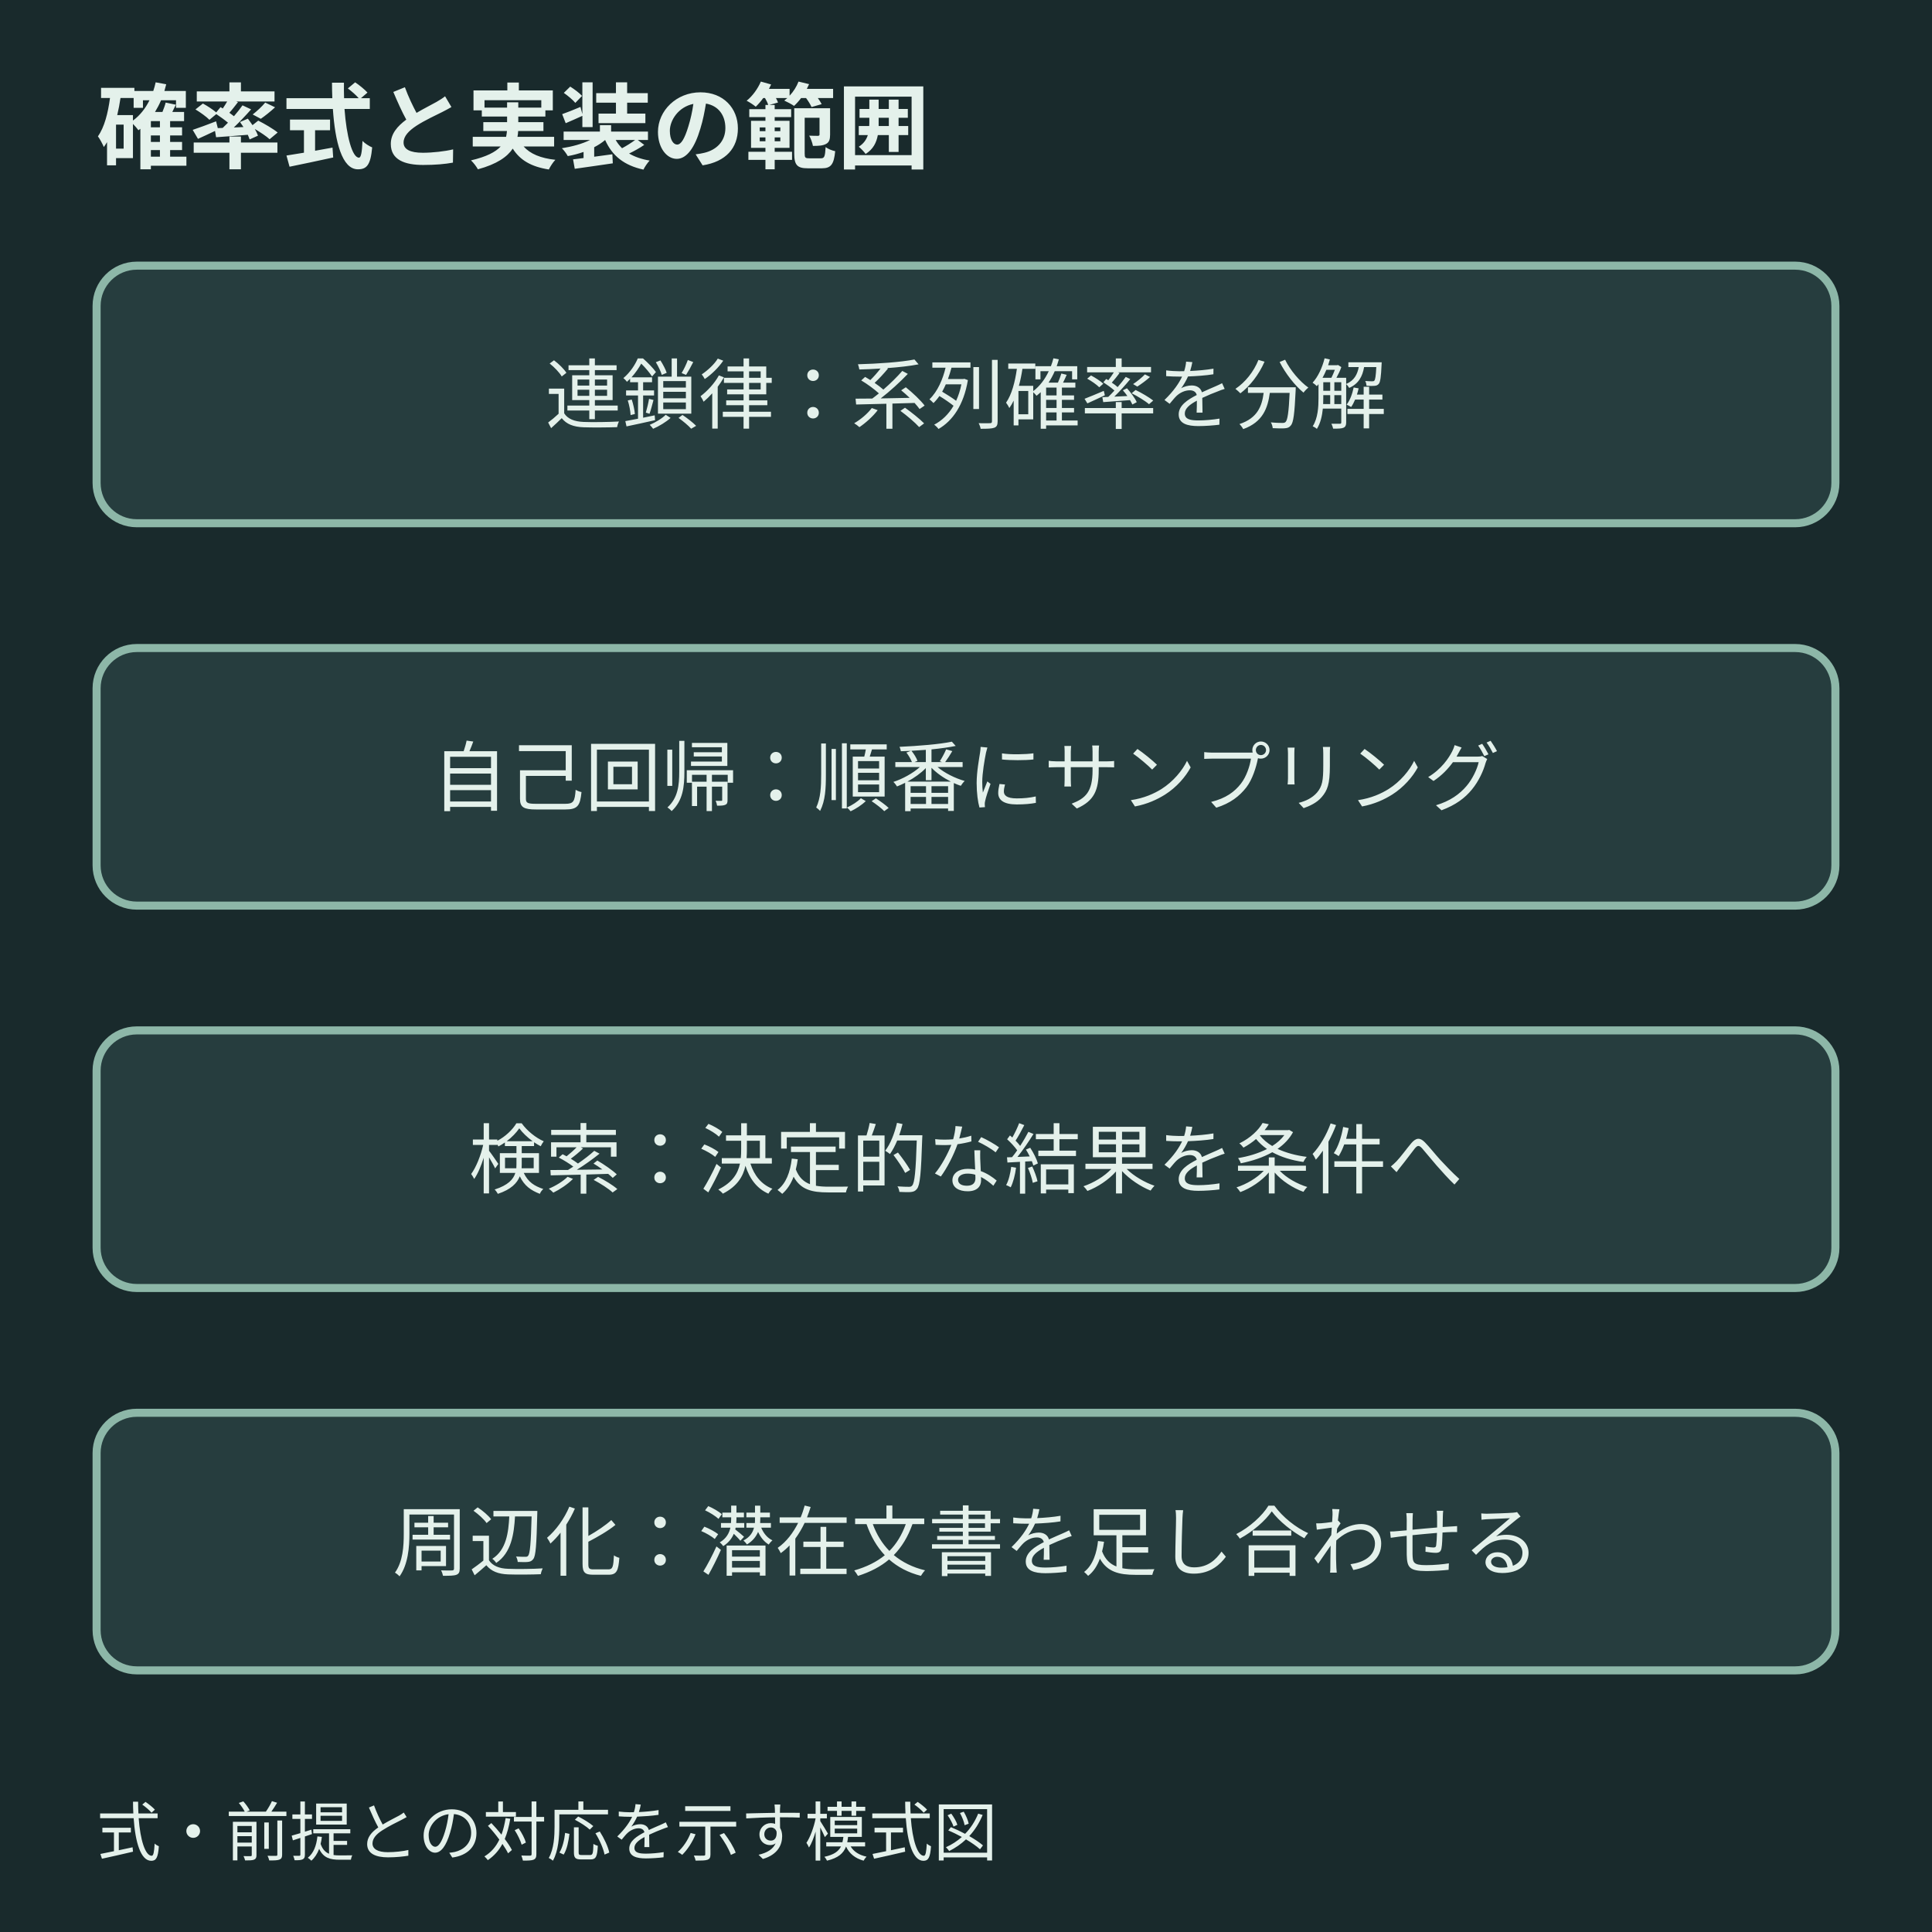
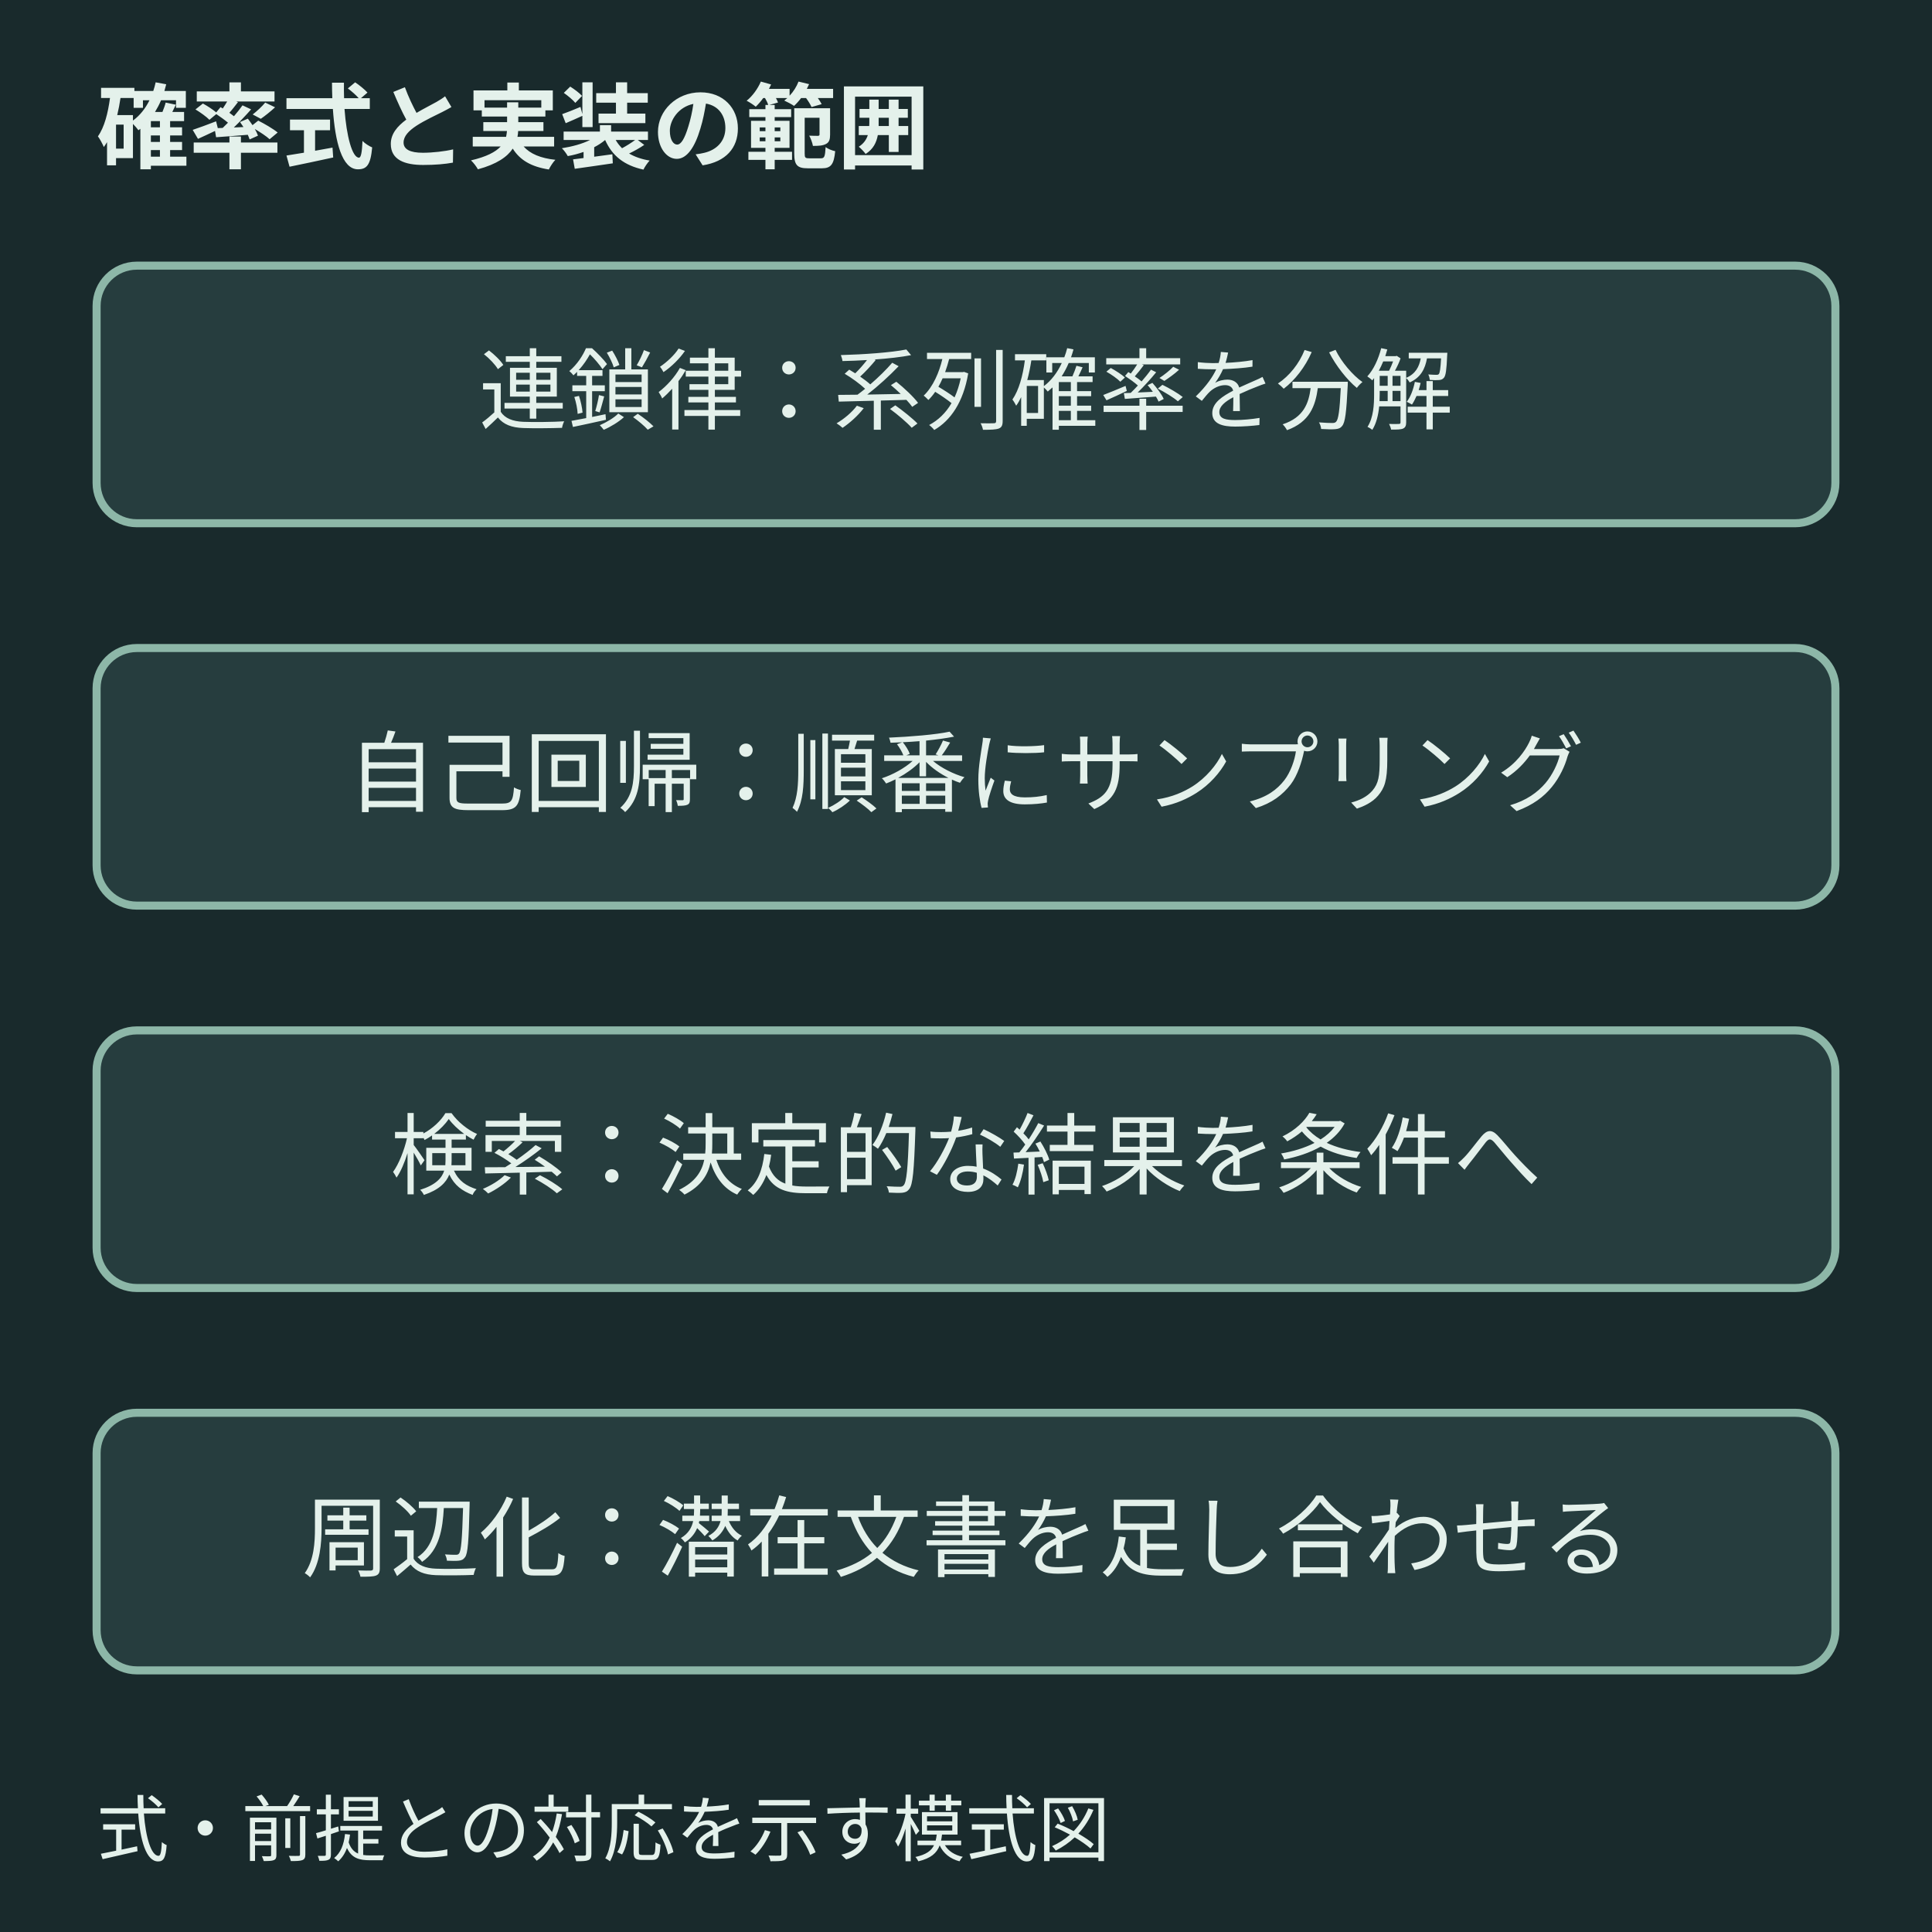
<svg xmlns="http://www.w3.org/2000/svg" width="480" height="480" viewBox="0 0 480 480" role="img" aria-labelledby="t d">
  <rect width="480" height="480" fill="#192a2c" />
  <g font-family="system-ui,sans-serif" fill="#e4f1eb">
    <text x="24" y="40" font-size="23" font-weight="700">確率式と実装の範囲</text>
    <rect x="24" y="66" width="432" height="64" rx="10" fill="#263d3e" stroke="#8db7a8" stroke-width="2" />
-     <text x="240" y="105" text-anchor="middle" font-size="19">連鎖律：系列確率を分解</text>
+     <text x="240" y="105" text-anchor="middle" font-size="22">連鎖律：系列確率を分解</text>
    <rect x="24" y="161" width="432" height="64" rx="10" fill="#263d3e" stroke="#8db7a8" stroke-width="2" />
-     <text x="240" y="200" text-anchor="middle" font-size="19">自己回帰：順番にサンプリング</text>
+     <text x="240" y="200" text-anchor="middle" font-size="22">自己回帰：順番にサンプリング</text>
    <rect x="24" y="256" width="432" height="64" rx="10" fill="#263d3e" stroke="#8db7a8" stroke-width="2" />
-     <text x="240" y="295" text-anchor="middle" font-size="19">検索：決定的な結果を条件へ</text>
+     <text x="240" y="295" text-anchor="middle" font-size="22">検索：決定的な結果を条件へ</text>
    <rect x="24" y="351" width="432" height="64" rx="10" fill="#263d3e" stroke="#8db7a8" stroke-width="2" />
-     <text x="240" y="390" text-anchor="middle" font-size="19">周辺化：潜在文書を足し合わせる</text>
-     <text x="24" y="461" font-size="16">式・前提との対応を示す模式図</text>
+     <text x="240" y="390" text-anchor="middle" font-size="22">周辺化：潜在文書を足し合わせる</text>
+     <text x="24" y="461" font-size="18">式・前提との対応を示す模式図</text>
  </g>
</svg>
